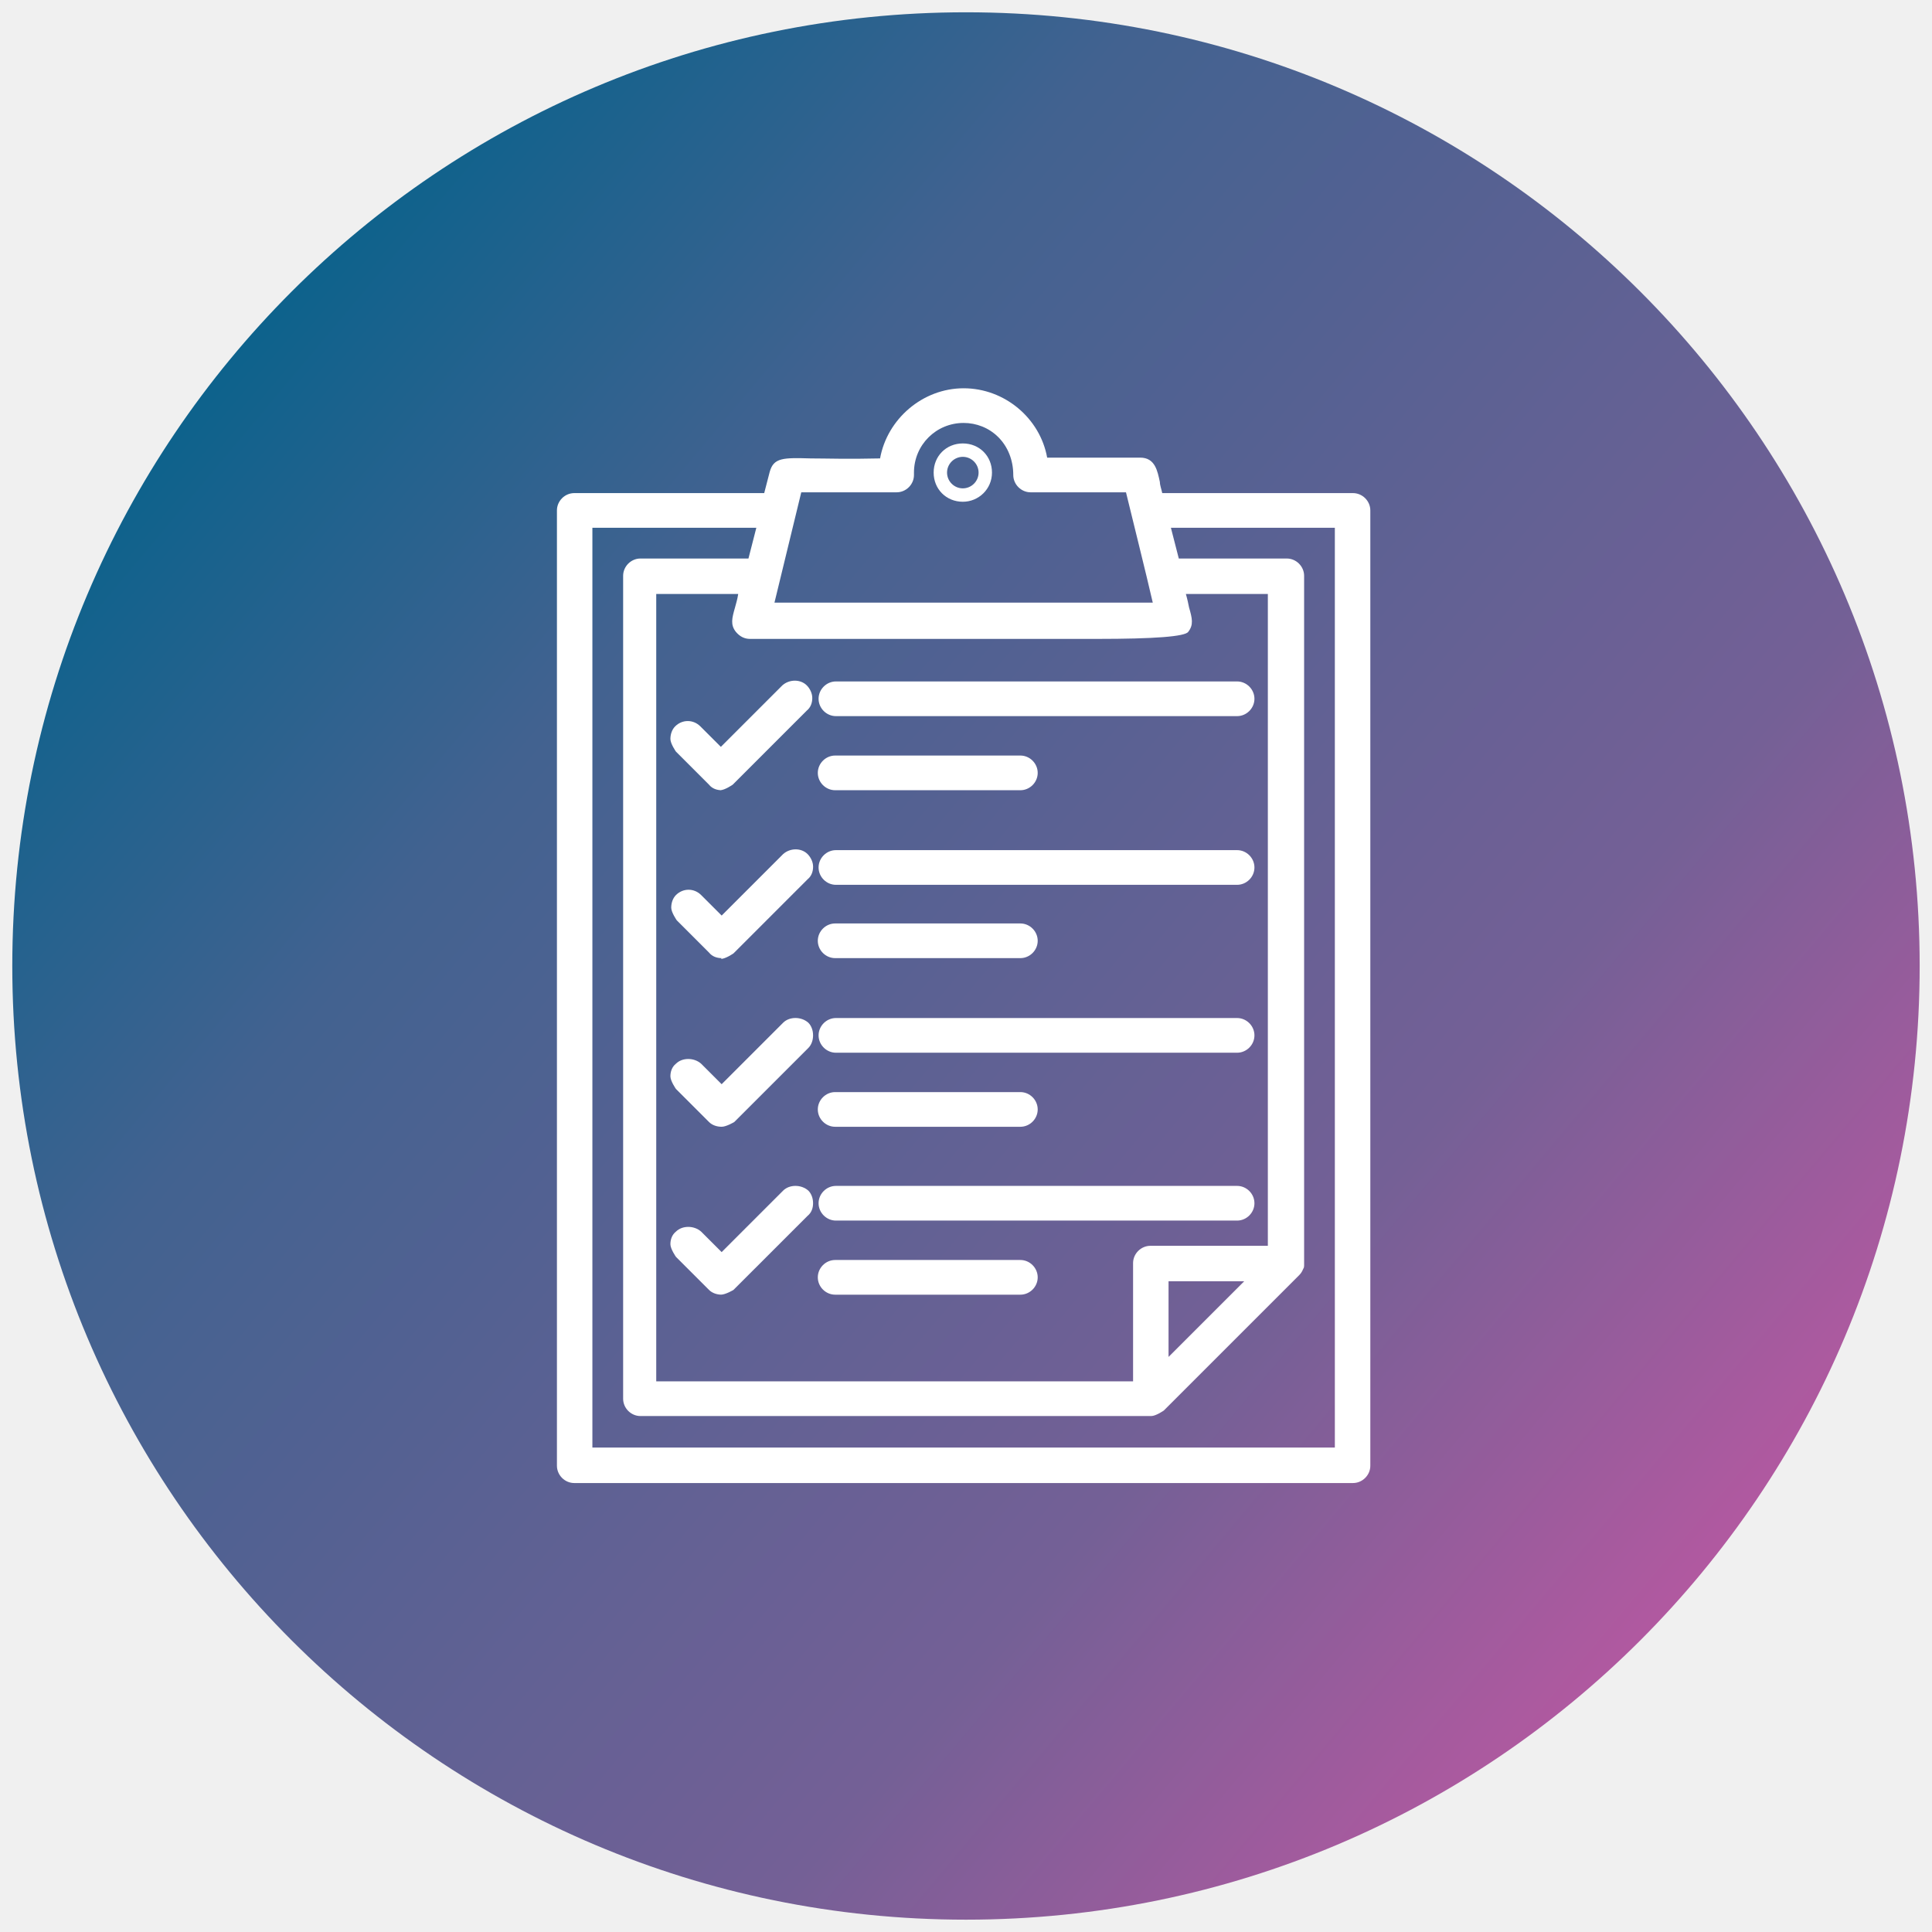
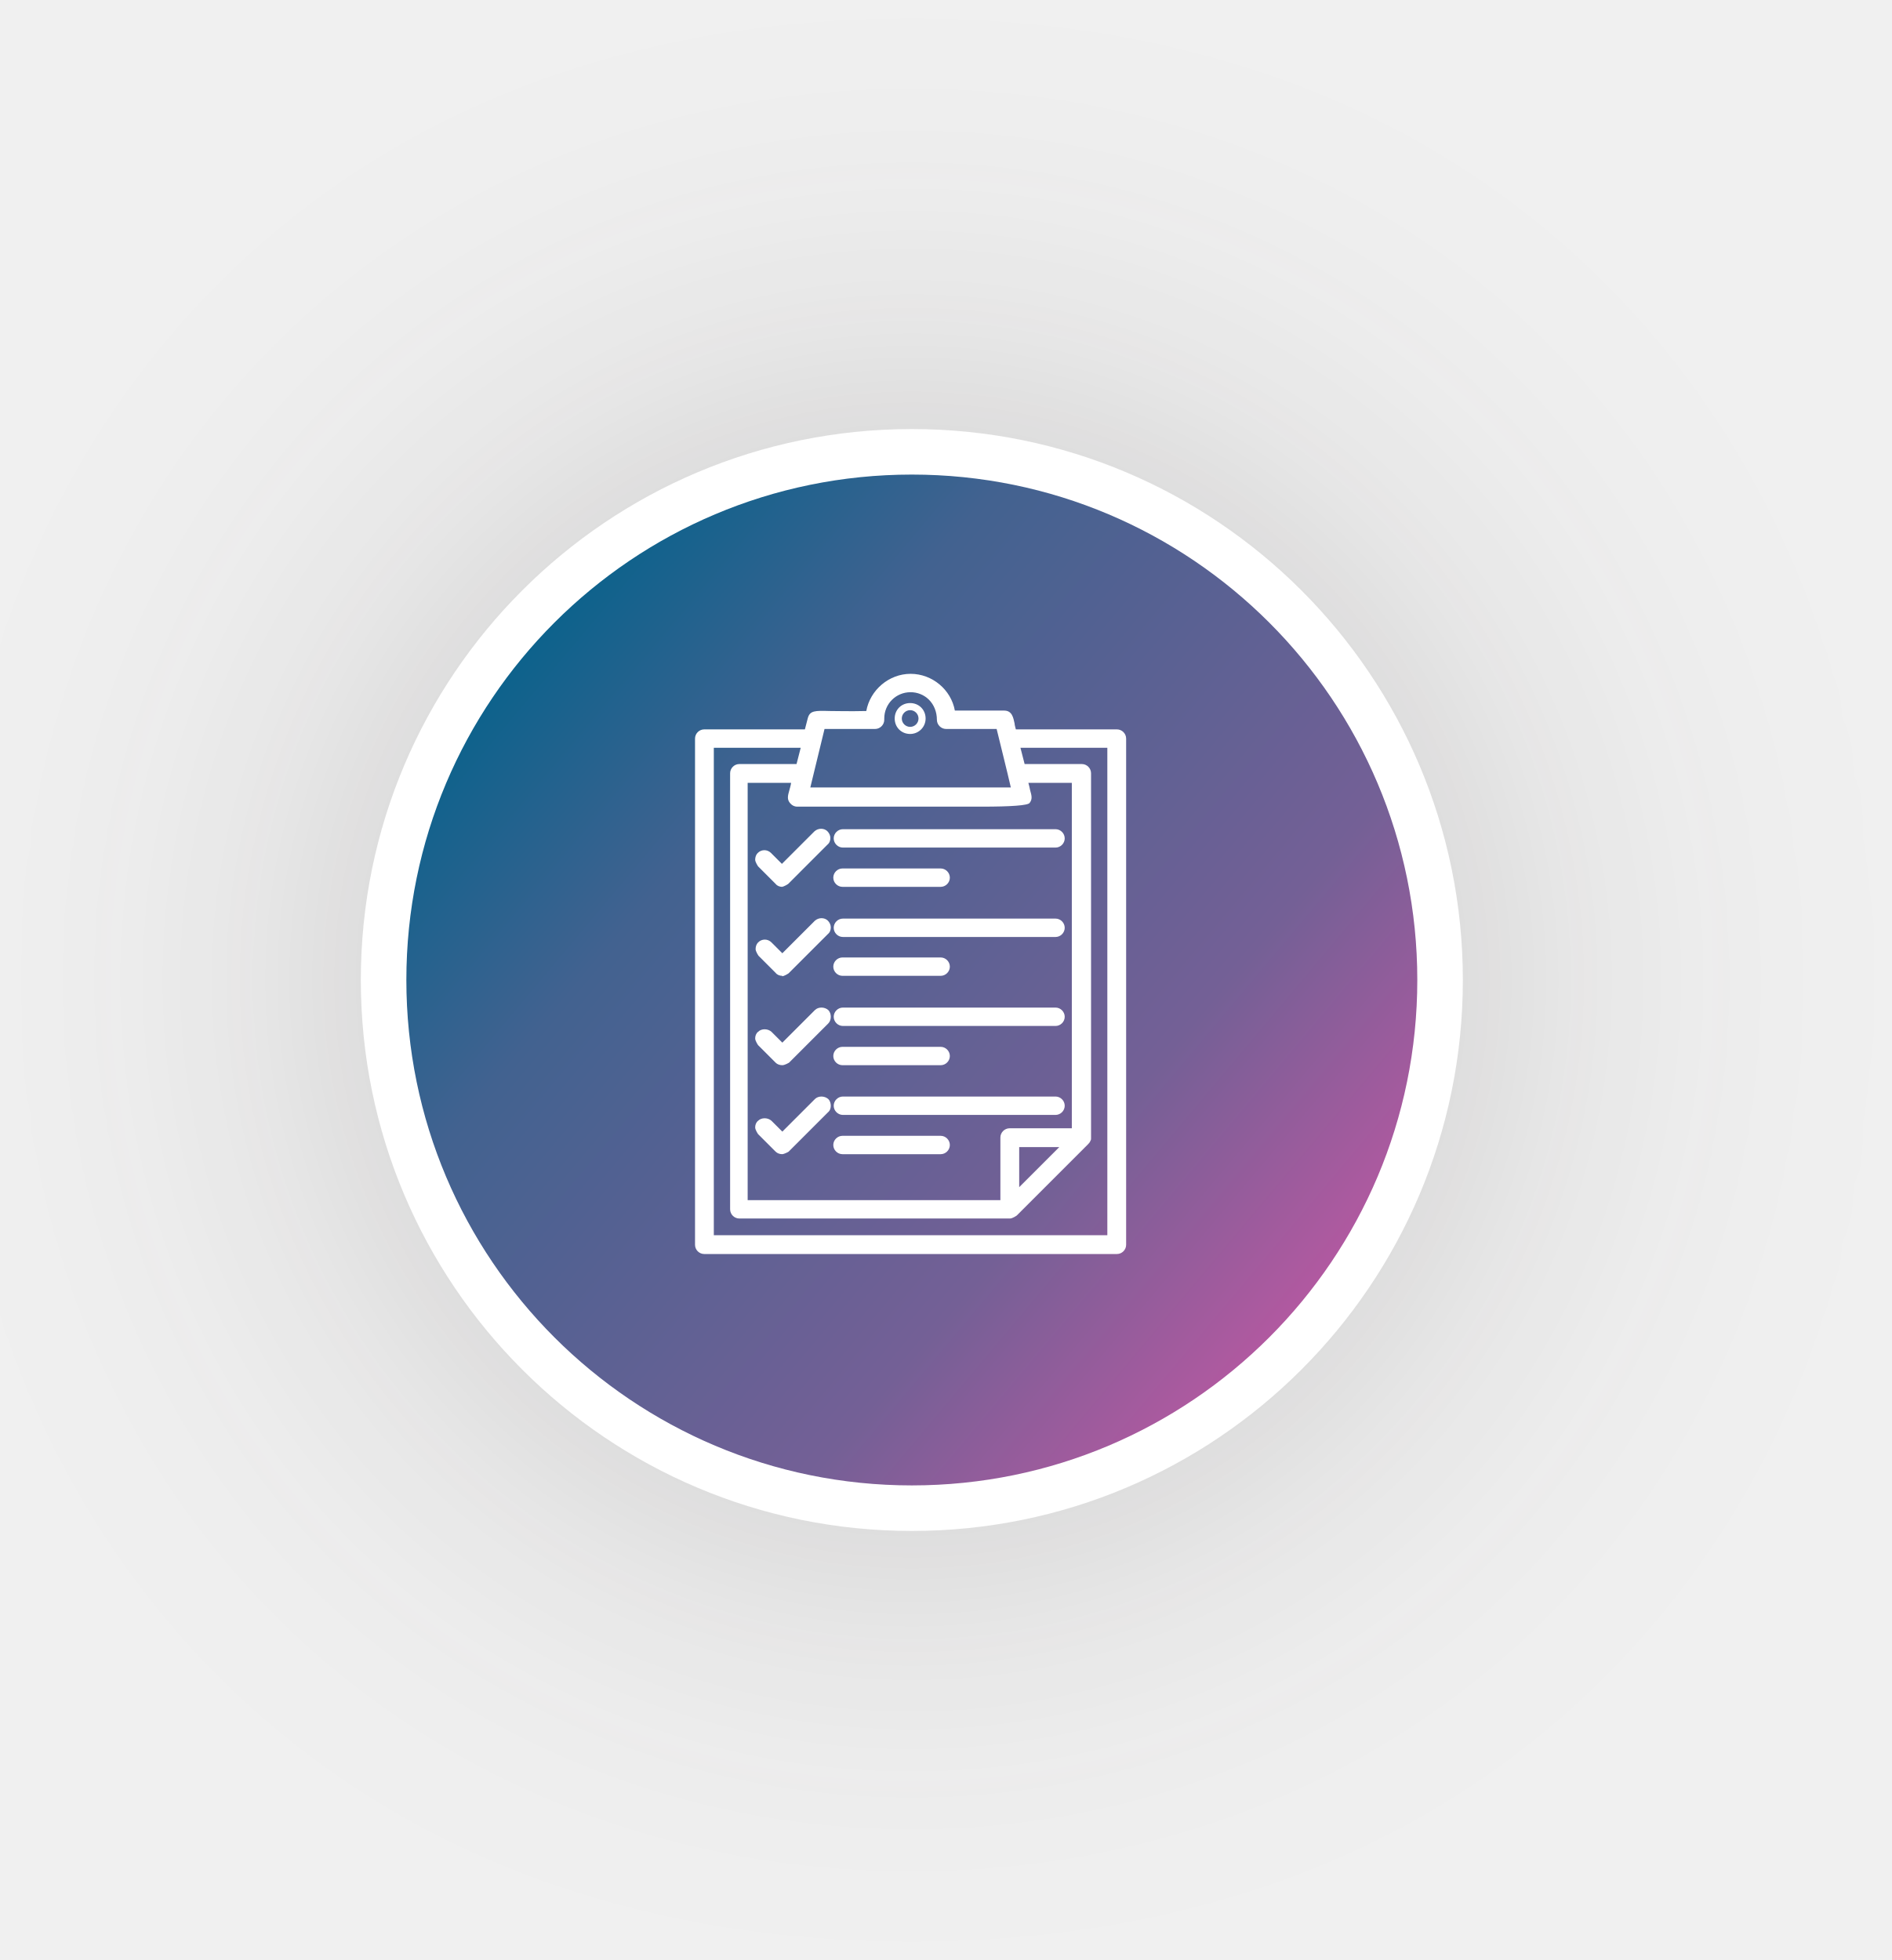
- <svg xmlns="http://www.w3.org/2000/svg" width="105" height="105" viewBox="0 0 105 105" fill="none">
-   <path d="M52.499 104.33C81.124 104.33 104.33 81.124 104.33 52.499C104.33 23.873 81.124 0.668 52.499 0.668C23.873 0.668 0.668 23.873 0.668 52.499C0.668 81.124 23.873 104.33 52.499 104.33Z" fill="url(#paint0_linear_749_17884)" />
-   <path d="M73.488 27.27H62.736C62.351 26.113 62.479 25.385 61.922 25.385H56.439C56.268 23.286 54.512 21.615 52.327 21.615C50.142 21.615 48.386 23.286 48.215 25.385C42.946 25.513 42.432 25.085 42.261 25.727L41.875 27.27H31.123C30.866 27.27 30.652 27.484 30.652 27.741V79.657C30.652 79.914 30.866 80.129 31.123 80.129H73.402C73.659 80.129 73.873 79.914 73.873 79.657V27.741C73.873 27.484 73.659 27.27 73.402 27.27H73.488ZM62.993 74.945V69.12H68.819L67.191 70.748L62.993 74.945ZM69.461 68.22H62.565C62.308 68.22 62.094 68.434 62.094 68.691V75.588H35.236V31.767H40.804C40.419 33.523 40.205 33.695 40.419 33.995C40.505 34.123 40.633 34.166 40.761 34.166C65.135 34.08 63.935 34.337 64.192 33.995C64.407 33.695 64.192 33.481 63.807 31.767H69.376V68.22H69.461ZM43.117 26.284H48.729C48.986 26.284 49.2 26.07 49.2 25.813C49.2 25.813 49.2 25.77 49.2 25.685C49.2 23.928 50.657 22.472 52.413 22.472C54.169 22.472 55.625 23.928 55.625 25.727C55.625 25.727 55.625 25.77 55.625 25.813C55.625 26.07 55.84 26.284 56.097 26.284H61.708C61.922 27.141 63.207 32.41 63.422 33.267H41.533C41.961 31.51 42.989 27.398 43.246 26.284H43.117ZM73.059 79.186H31.68V28.169H41.747L41.104 30.868H34.85C34.593 30.868 34.379 31.082 34.379 31.339V76.059C34.379 76.316 34.593 76.53 34.85 76.53H62.608C62.608 76.53 62.822 76.487 62.907 76.402L68.433 70.876L70.275 69.034C70.275 69.034 70.361 68.948 70.361 68.906C70.361 68.906 70.361 68.82 70.361 68.777V31.425C70.361 31.168 70.147 30.953 69.89 30.953H63.636L62.993 28.255H73.059V79.272V79.186Z" fill="white" />
-   <path d="M73.489 80.6H31.21C30.696 80.6 30.268 80.172 30.268 79.658V27.741C30.268 27.227 30.696 26.799 31.21 26.799H41.533L41.833 25.642C42.047 24.871 42.561 24.871 44.061 24.914C44.874 24.914 46.074 24.957 47.83 24.914C48.216 22.772 50.143 21.102 52.371 21.102C54.598 21.102 56.526 22.729 56.911 24.871H61.966C62.78 24.871 62.908 25.599 63.037 26.199C63.037 26.37 63.122 26.584 63.165 26.799H73.531C74.045 26.799 74.474 27.227 74.474 27.741V79.658C74.474 80.172 74.045 80.6 73.531 80.6H73.489ZM32.152 78.672H72.546V28.683H63.636L64.065 30.354H69.933C70.447 30.354 70.876 30.782 70.876 31.296V68.778C70.876 68.778 70.876 68.906 70.833 68.949C70.747 69.163 70.661 69.249 70.576 69.334L63.251 76.659C63.251 76.659 62.822 76.959 62.566 76.959H34.808C34.294 76.959 33.866 76.531 33.866 76.017V31.296C33.866 30.782 34.294 30.354 34.808 30.354H40.677L41.105 28.683H32.195V78.672H32.152ZM35.751 75.074H61.58V68.649C61.58 68.135 62.009 67.707 62.523 67.707H68.905V32.282H64.45C64.536 32.581 64.579 32.796 64.622 33.01C64.793 33.609 64.879 33.952 64.579 34.338C64.407 34.595 62.751 34.723 59.61 34.723C56.354 34.723 50.657 34.723 40.762 34.723C40.462 34.723 40.205 34.595 39.991 34.338C39.691 33.952 39.777 33.609 39.948 33.01C39.991 32.839 40.077 32.581 40.12 32.282H35.665V75.074H35.751ZM63.508 69.634V73.746L67.62 69.634H63.508ZM42.047 32.753H62.651C62.309 31.254 61.495 27.998 61.195 26.756H56.012C55.498 26.756 55.069 26.328 55.069 25.814C55.069 25 54.77 24.271 54.255 23.757C53.741 23.243 53.056 22.986 52.371 22.986C50.871 22.986 49.672 24.186 49.672 25.685V25.814C49.672 26.328 49.244 26.756 48.73 26.756H43.547L42.09 32.753H42.047Z" fill="white" />
-   <path d="M52.327 27.269C53.184 27.269 53.912 26.584 53.912 25.684C53.912 24.785 53.227 24.1 52.327 24.1C51.428 24.1 50.742 24.785 50.742 25.684C50.742 26.584 51.428 27.269 52.327 27.269ZM52.327 24.828C52.798 24.828 53.184 25.213 53.184 25.684C53.184 26.156 52.798 26.541 52.327 26.541C51.856 26.541 51.47 26.156 51.47 25.684C51.47 25.213 51.856 24.828 52.327 24.828Z" fill="white" />
-   <path d="M42.904 37.677L39.22 41.361L37.763 39.905C37.763 39.905 37.292 39.733 37.121 39.905C36.949 40.076 36.949 40.376 37.121 40.547L38.92 42.346C38.92 42.346 39.134 42.475 39.22 42.475C39.305 42.475 39.434 42.432 39.52 42.346L43.546 38.32C43.546 38.32 43.717 37.849 43.546 37.677C43.375 37.506 43.075 37.506 42.904 37.677Z" fill="white" />
-   <path d="M39.22 42.946C38.963 42.946 38.706 42.861 38.535 42.647L36.735 40.847C36.735 40.847 36.435 40.419 36.435 40.162C36.435 39.905 36.521 39.648 36.693 39.477C37.078 39.091 37.678 39.091 38.063 39.477L39.177 40.59L42.518 37.249C42.904 36.907 43.503 36.907 43.846 37.249C44.017 37.42 44.146 37.678 44.146 37.935C44.146 38.192 44.06 38.449 43.846 38.62L39.819 42.647C39.819 42.647 39.391 42.946 39.134 42.946H39.22Z" fill="white" />
-   <path d="M45.388 42.435H55.455C55.712 42.435 55.926 42.22 55.926 41.963C55.926 41.706 55.712 41.492 55.455 41.492H45.388C45.131 41.492 44.917 41.706 44.917 41.963C44.917 42.22 45.131 42.435 45.388 42.435Z" fill="white" />
-   <path d="M55.455 42.947H45.389C44.875 42.947 44.446 42.519 44.446 42.005C44.446 41.491 44.875 41.062 45.389 41.062H55.455C55.969 41.062 56.397 41.491 56.397 42.005C56.397 42.519 55.969 42.947 55.455 42.947Z" fill="white" />
-   <path d="M44.959 37.979C44.959 38.236 45.173 38.45 45.43 38.45H67.233C67.49 38.45 67.705 38.236 67.705 37.979C67.705 37.722 67.49 37.508 67.233 37.508H45.43C45.173 37.508 44.959 37.722 44.959 37.979Z" fill="white" />
-   <path d="M67.234 38.92H45.431C44.917 38.92 44.488 38.492 44.488 37.977C44.488 37.464 44.917 37.035 45.431 37.035H67.234C67.748 37.035 68.176 37.464 68.176 37.977C68.176 38.492 67.748 38.92 67.234 38.92Z" fill="white" />
-   <path d="M42.905 46.802L39.222 50.486L37.765 49.03C37.765 49.03 37.294 48.858 37.123 49.03C36.951 49.201 36.951 49.501 37.123 49.672L38.922 51.471C38.922 51.471 39.136 51.6 39.222 51.6C39.307 51.6 39.436 51.557 39.521 51.471L43.548 47.445C43.548 47.445 43.719 46.974 43.548 46.802C43.377 46.631 43.077 46.631 42.905 46.802Z" fill="white" />
-   <path d="M39.221 52.072C38.964 52.072 38.707 51.986 38.536 51.772L36.779 50.015C36.779 50.015 36.48 49.587 36.48 49.33C36.48 49.073 36.565 48.816 36.736 48.645C37.122 48.259 37.722 48.259 38.107 48.645L39.221 49.758L42.562 46.417C42.948 46.075 43.547 46.075 43.89 46.417C44.061 46.589 44.19 46.846 44.19 47.102C44.19 47.359 44.104 47.617 43.89 47.788L39.864 51.814C39.864 51.814 39.435 52.114 39.178 52.114L39.221 52.072Z" fill="white" />
-   <path d="M45.388 51.602H55.455C55.712 51.602 55.926 51.388 55.926 51.131C55.926 50.874 55.712 50.66 55.455 50.66H45.388C45.131 50.66 44.917 50.874 44.917 51.131C44.917 51.388 45.131 51.602 45.388 51.602Z" fill="white" />
-   <path d="M55.455 52.072H45.389C44.875 52.072 44.446 51.644 44.446 51.13C44.446 50.616 44.875 50.188 45.389 50.188H55.455C55.969 50.188 56.397 50.616 56.397 51.13C56.397 51.644 55.969 52.072 55.455 52.072Z" fill="white" />
-   <path d="M67.233 46.676H45.43C45.173 46.676 44.959 46.89 44.959 47.147C44.959 47.404 45.173 47.618 45.43 47.618H67.233C67.49 47.618 67.705 47.404 67.705 47.147C67.705 46.89 67.49 46.676 67.233 46.676Z" fill="white" />
-   <path d="M67.234 48.088H45.431C44.917 48.088 44.488 47.66 44.488 47.145C44.488 46.632 44.917 46.203 45.431 46.203H67.234C67.748 46.203 68.176 46.632 68.176 47.145C68.176 47.66 67.748 48.088 67.234 48.088Z" fill="white" />
-   <path d="M42.904 55.925L39.22 59.609L37.763 58.153C37.763 58.153 37.292 57.981 37.121 58.153C36.949 58.324 36.949 58.624 37.121 58.795L38.92 60.594C38.92 60.594 39.134 60.723 39.22 60.723C39.305 60.723 39.434 60.68 39.52 60.594L43.546 56.568C43.546 56.568 43.717 56.097 43.546 55.925C43.375 55.754 43.075 55.754 42.904 55.925Z" fill="white" />
-   <path d="M39.22 61.237C38.963 61.237 38.706 61.152 38.535 60.98L36.735 59.181C36.735 59.181 36.435 58.753 36.435 58.496C36.435 58.239 36.521 57.982 36.735 57.811C37.078 57.468 37.721 57.468 38.106 57.811L39.22 58.924L42.561 55.583C42.904 55.24 43.546 55.24 43.932 55.583C44.103 55.755 44.189 56.011 44.189 56.269C44.189 56.526 44.103 56.783 43.932 56.954L39.905 60.98C39.905 60.98 39.477 61.237 39.22 61.237Z" fill="white" />
-   <path d="M45.388 60.724H55.455C55.712 60.724 55.926 60.509 55.926 60.252C55.926 59.995 55.712 59.781 55.455 59.781H45.388C45.131 59.781 44.917 59.995 44.917 60.252C44.917 60.509 45.131 60.724 45.388 60.724Z" fill="white" />
-   <path d="M55.455 61.238H45.389C44.875 61.238 44.446 60.81 44.446 60.296C44.446 59.782 44.875 59.353 45.389 59.353H55.455C55.969 59.353 56.397 59.782 56.397 60.296C56.397 60.81 55.969 61.238 55.455 61.238Z" fill="white" />
-   <path d="M67.233 55.801H45.43C45.173 55.801 44.959 56.015 44.959 56.272C44.959 56.529 45.173 56.743 45.43 56.743H67.233C67.49 56.743 67.705 56.529 67.705 56.272C67.705 56.015 67.49 55.801 67.233 55.801Z" fill="white" />
-   <path d="M67.234 57.213H45.431C44.917 57.213 44.488 56.785 44.488 56.27C44.488 55.757 44.917 55.328 45.431 55.328H67.234C67.748 55.328 68.176 55.757 68.176 56.27C68.176 56.785 67.748 57.213 67.234 57.213Z" fill="white" />
-   <path d="M42.904 65.093L39.22 68.777L37.763 67.321C37.763 67.321 37.292 67.15 37.121 67.321C36.949 67.492 36.949 67.792 37.121 67.963L38.92 69.762C38.92 69.762 39.134 69.891 39.22 69.891C39.305 69.891 39.434 69.848 39.52 69.762L43.546 65.736C43.546 65.736 43.717 65.265 43.546 65.093C43.375 64.922 43.075 64.922 42.904 65.093Z" fill="white" />
-   <path d="M39.22 70.362C38.963 70.362 38.706 70.277 38.535 70.105L36.735 68.306C36.735 68.306 36.435 67.878 36.435 67.621C36.435 67.364 36.521 67.107 36.735 66.936C37.078 66.593 37.721 66.593 38.106 66.936L39.22 68.049L42.561 64.708C42.904 64.365 43.546 64.365 43.932 64.708C44.103 64.879 44.189 65.136 44.189 65.394C44.189 65.651 44.103 65.908 43.889 66.079L39.862 70.105C39.862 70.105 39.434 70.362 39.177 70.362H39.22Z" fill="white" />
-   <path d="M55.455 68.949H45.388C45.131 68.949 44.917 69.163 44.917 69.42C44.917 69.677 45.131 69.892 45.388 69.892H55.455C55.712 69.892 55.926 69.677 55.926 69.42C55.926 69.163 55.712 68.949 55.455 68.949Z" fill="white" />
-   <path d="M55.455 70.363H45.389C44.875 70.363 44.446 69.935 44.446 69.421C44.446 68.907 44.875 68.478 45.389 68.478H55.455C55.969 68.478 56.397 68.907 56.397 69.421C56.397 69.935 55.969 70.363 55.455 70.363Z" fill="white" />
-   <path d="M67.233 64.965H45.43C45.173 64.965 44.959 65.179 44.959 65.436C44.959 65.693 45.173 65.907 45.43 65.907H67.233C67.49 65.907 67.705 65.693 67.705 65.436C67.705 65.179 67.49 64.965 67.233 64.965Z" fill="white" />
-   <path d="M67.234 66.336H45.431C44.917 66.336 44.488 65.908 44.488 65.394C44.488 64.879 44.917 64.451 45.431 64.451H67.234C67.748 64.451 68.176 64.879 68.176 65.394C68.176 65.908 67.748 66.336 67.234 66.336Z" fill="white" />
+ <svg xmlns="http://www.w3.org/2000/svg" width="194" height="201" viewBox="0 0 194 201" fill="none">
+   <g filter="url(#filter0_d_749_17882)">
+     <path d="M93.5 157C124.704 157 150 131.704 150 100.5C150 69.296 124.704 44 93.5 44C62.296 44 37 69.296 37 100.5C37 131.704 62.296 157 93.5 157Z" fill="white" />
+   </g>
+   <path d="M93.499 152.33C122.124 152.33 145.33 129.124 145.33 100.499C145.33 71.874 122.124 48.668 93.499 48.668C64.874 48.668 41.668 71.874 41.668 100.499C41.668 129.124 64.874 152.33 93.499 152.33Z" fill="url(#paint0_linear_749_17882)" />
+   <path d="M114.488 75.269H103.736C103.351 74.113 103.479 73.385 102.922 73.385H97.439C97.268 71.286 95.512 69.615 93.327 69.615C91.142 69.615 89.386 71.286 89.215 73.385C83.946 73.513 83.432 73.085 83.261 73.727L82.875 75.269H72.124C71.867 75.269 71.652 75.484 71.652 75.741V127.657C71.652 127.914 71.867 128.128 72.124 128.128H114.402C114.659 128.128 114.873 127.914 114.873 127.657V75.741C114.873 75.484 114.659 75.269 114.402 75.269H114.488ZM103.993 122.945V117.12H109.819L108.191 118.748L103.993 122.945ZM110.461 116.22H103.565C103.308 116.22 103.094 116.434 103.094 116.691V123.588H76.236V79.767H81.804C81.419 81.523 81.205 81.695 81.419 81.995C81.504 82.123 81.633 82.166 81.761 82.166C106.135 82.08 104.936 82.337 105.193 81.995C105.407 81.695 105.193 81.481 104.807 79.767H110.376V116.22H110.461ZM84.118 74.284H89.729C89.986 74.284 90.2 74.07 90.2 73.813C90.2 73.813 90.2 73.77 90.2 73.685C90.2 71.928 91.656 70.472 93.413 70.472C95.169 70.472 96.625 71.928 96.625 73.727C96.625 73.727 96.625 73.77 96.625 73.813C96.625 74.07 96.84 74.284 97.097 74.284H102.708C102.922 75.141 104.207 80.41 104.421 81.266H82.533C82.961 79.51 83.989 75.398 84.246 74.284H84.118ZM114.059 127.186H72.68V76.169H82.747L82.104 78.868H75.85C75.593 78.868 75.379 79.082 75.379 79.339V124.059C75.379 124.316 75.593 124.53 75.85 124.53H103.608C103.608 124.53 103.822 124.487 103.907 124.402L109.433 118.876L111.275 117.034C111.275 117.034 111.361 116.948 111.361 116.906C111.361 116.906 111.361 116.82 111.361 116.777V79.425C111.361 79.168 111.147 78.953 110.89 78.953H104.636L103.993 76.255H114.059V127.272V127.186Z" fill="white" />
+   <path d="M114.489 128.6H72.21C71.696 128.6 71.268 128.172 71.268 127.658V75.741C71.268 75.227 71.696 74.799 72.21 74.799H82.533L82.833 73.642C83.047 72.871 83.561 72.871 85.061 72.914C85.874 72.914 87.074 72.957 88.83 72.914C89.216 70.772 91.143 69.102 93.371 69.102C95.598 69.102 97.526 70.729 97.911 72.871H102.966C103.78 72.871 103.908 73.599 104.037 74.199C104.037 74.37 104.122 74.585 104.165 74.799H114.531C115.045 74.799 115.474 75.227 115.474 75.741V127.658C115.474 128.172 115.045 128.6 114.531 128.6H114.489ZM73.152 126.672H113.546V76.683H104.636L105.065 78.354H110.933C111.447 78.354 111.876 78.782 111.876 79.296V116.777C111.876 116.777 111.876 116.906 111.833 116.949C111.747 117.163 111.661 117.249 111.576 117.334L104.251 124.659C104.251 124.659 103.823 124.959 103.566 124.959H75.808C75.294 124.959 74.866 124.531 74.866 124.017V79.296C74.866 78.782 75.294 78.354 75.808 78.354H81.677L82.105 76.683H73.195V126.672H73.152ZM76.751 123.074H102.58V116.649C102.58 116.135 103.009 115.707 103.523 115.707H109.905V80.282H105.45C105.536 80.582 105.579 80.796 105.622 81.01C105.793 81.609 105.879 81.952 105.579 82.338C105.407 82.595 103.751 82.723 100.61 82.723C97.354 82.723 91.657 82.723 81.762 82.723C81.462 82.723 81.205 82.595 80.991 82.338C80.691 81.952 80.777 81.609 80.948 81.01C80.991 80.838 81.077 80.582 81.12 80.282H76.665V123.074H76.751ZM104.508 117.634V121.746L108.62 117.634H104.508ZM83.047 80.753H103.651C103.309 79.254 102.495 75.998 102.195 74.756H97.012C96.498 74.756 96.069 74.328 96.069 73.814C96.069 73 95.769 72.271 95.255 71.757C94.741 71.243 94.056 70.986 93.371 70.986C91.871 70.986 90.672 72.186 90.672 73.685V73.814C90.672 74.328 90.244 74.756 89.73 74.756H84.547L83.09 80.753H83.047Z" fill="white" />
+   <path d="M93.327 75.269C94.184 75.269 94.912 74.584 94.912 73.684C94.912 72.785 94.227 72.1 93.327 72.1C92.428 72.1 91.742 72.785 91.742 73.684C91.742 74.584 92.428 75.269 93.327 75.269ZM93.327 72.828C93.798 72.828 94.184 73.213 94.184 73.684C94.184 74.156 93.798 74.541 93.327 74.541C92.856 74.541 92.47 74.156 92.47 73.684C92.47 73.213 92.856 72.828 93.327 72.828Z" fill="white" />
+   <path d="M83.903 85.677L80.22 89.361L78.763 87.905C78.763 87.905 78.292 87.733 78.121 87.905C77.949 88.076 77.949 88.376 78.121 88.547L79.92 90.346C79.92 90.346 80.134 90.475 80.22 90.475C80.305 90.475 80.434 90.432 80.519 90.346L84.546 86.32C84.546 86.32 84.717 85.849 84.546 85.677C84.375 85.506 84.075 85.506 83.903 85.677Z" fill="white" />
+   <path d="M80.22 90.946C79.963 90.946 79.706 90.861 79.534 90.647L77.735 88.847C77.735 88.847 77.436 88.419 77.436 88.162C77.436 87.905 77.521 87.648 77.693 87.477C78.078 87.091 78.678 87.091 79.063 87.477L80.177 88.59L83.518 85.249C83.904 84.906 84.503 84.906 84.846 85.249C85.017 85.421 85.146 85.678 85.146 85.935C85.146 86.192 85.06 86.449 84.846 86.62L80.82 90.647C80.82 90.647 80.391 90.946 80.134 90.946H80.22Z" fill="white" />
+   <path d="M86.388 90.435H96.454C96.712 90.435 96.926 90.22 96.926 89.963C96.926 89.706 96.712 89.492 96.454 89.492H86.388C86.131 89.492 85.917 89.706 85.917 89.963C85.917 90.22 86.131 90.435 86.388 90.435Z" fill="white" />
+   <path d="M96.455 90.947H86.389C85.875 90.947 85.446 90.519 85.446 90.005C85.446 89.491 85.875 89.062 86.389 89.062H96.455C96.969 89.062 97.397 89.491 97.397 90.005C97.397 90.519 96.969 90.947 96.455 90.947Z" fill="white" />
+   <path d="M85.959 85.979C85.959 86.236 86.173 86.45 86.43 86.45H108.233C108.49 86.45 108.705 86.236 108.705 85.979C108.705 85.722 108.49 85.508 108.233 85.508H86.43C86.173 85.508 85.959 85.722 85.959 85.979Z" fill="white" />
+   <path d="M108.234 86.92H86.431C85.917 86.92 85.488 86.492 85.488 85.978C85.488 85.463 85.917 85.035 86.431 85.035H108.234C108.748 85.035 109.176 85.463 109.176 85.978C109.176 86.492 108.748 86.92 108.234 86.92Z" fill="white" />
+   <path d="M83.905 94.802L80.222 98.486L78.765 97.03C78.765 97.03 78.294 96.858 78.123 97.03C77.951 97.201 77.951 97.501 78.123 97.672L79.922 99.471C79.922 99.471 80.136 99.6 80.222 99.6C80.307 99.6 80.436 99.557 80.521 99.471L84.548 95.445C84.548 95.445 84.719 94.974 84.548 94.802C84.377 94.631 84.077 94.631 83.905 94.802Z" fill="white" />
+   <path d="M80.221 100.071C79.964 100.071 79.707 99.986 79.536 99.772L77.779 98.015C77.779 98.015 77.48 97.587 77.48 97.33C77.48 97.073 77.565 96.816 77.737 96.645C78.122 96.259 78.722 96.259 79.107 96.645L80.221 97.758L83.562 94.417C83.948 94.075 84.547 94.075 84.89 94.417C85.061 94.588 85.19 94.846 85.19 95.103C85.19 95.359 85.104 95.617 84.89 95.788L80.864 99.814C80.864 99.814 80.435 100.114 80.178 100.114L80.221 100.071Z" fill="white" />
+   <path d="M86.388 99.603H96.454C96.712 99.603 96.926 99.388 96.926 99.131C96.926 98.874 96.712 98.66 96.454 98.66H86.388C86.131 98.66 85.917 98.874 85.917 99.131C85.917 99.388 86.131 99.603 86.388 99.603Z" fill="white" />
+   <path d="M96.455 100.072H86.389C85.875 100.072 85.446 99.644 85.446 99.13C85.446 98.616 85.875 98.188 86.389 98.188H96.455C96.969 98.188 97.397 98.616 97.397 99.13C97.397 99.644 96.969 100.072 96.455 100.072Z" fill="white" />
+   <path d="M108.233 94.676H86.43C86.173 94.676 85.959 94.89 85.959 95.147C85.959 95.404 86.173 95.618 86.43 95.618H108.233C108.49 95.618 108.705 95.404 108.705 95.147C108.705 94.89 108.49 94.676 108.233 94.676Z" fill="white" />
+   <path d="M108.234 96.088H86.431C85.917 96.088 85.488 95.659 85.488 95.145C85.488 94.632 85.917 94.203 86.431 94.203H108.234C108.748 94.203 109.176 94.632 109.176 95.145C109.176 95.659 108.748 96.088 108.234 96.088Z" fill="white" />
+   <path d="M83.903 103.925L80.22 107.609L78.763 106.153C78.763 106.153 78.292 105.981 78.121 106.153C77.949 106.324 77.949 106.624 78.121 106.795L79.92 108.594C79.92 108.594 80.134 108.723 80.22 108.723C80.305 108.723 80.434 108.68 80.519 108.594L84.546 104.568C84.546 104.568 84.717 104.097 84.546 103.925C84.375 103.754 84.075 103.754 83.903 103.925Z" fill="white" />
+   <path d="M80.22 109.237C79.963 109.237 79.706 109.152 79.534 108.98L77.735 107.181C77.735 107.181 77.436 106.753 77.436 106.496C77.436 106.239 77.521 105.982 77.735 105.811C78.078 105.468 78.721 105.468 79.106 105.811L80.22 106.924L83.561 103.583C83.904 103.241 84.546 103.241 84.932 103.583C85.103 103.755 85.189 104.012 85.189 104.269C85.189 104.526 85.103 104.783 84.932 104.954L80.905 108.98C80.905 108.98 80.477 109.237 80.22 109.237Z" fill="white" />
+   <path d="M86.388 108.724H96.454C96.712 108.724 96.926 108.509 96.926 108.252C96.926 107.995 96.712 107.781 96.454 107.781H86.388C86.131 107.781 85.917 107.995 85.917 108.252C85.917 108.509 86.131 108.724 86.388 108.724Z" fill="white" />
+   <path d="M96.455 109.238H86.389C85.875 109.238 85.446 108.81 85.446 108.296C85.446 107.782 85.875 107.354 86.389 107.354H96.455C96.969 107.354 97.397 107.782 97.397 108.296C97.397 108.81 96.969 109.238 96.455 109.238Z" fill="white" />
+   <path d="M108.233 103.801H86.43C86.173 103.801 85.959 104.015 85.959 104.272C85.959 104.529 86.173 104.743 86.43 104.743H108.233C108.49 104.743 108.705 104.529 108.705 104.272C108.705 104.015 108.49 103.801 108.233 103.801Z" fill="white" />
+   <path d="M108.234 105.213H86.431C85.917 105.213 85.488 104.785 85.488 104.271C85.488 103.756 85.917 103.328 86.431 103.328H108.234C108.748 103.328 109.176 103.756 109.176 104.271C109.176 104.785 108.748 105.213 108.234 105.213Z" fill="white" />
+   <path d="M83.903 113.093L80.22 116.777L78.763 115.321C78.763 115.321 78.292 115.149 78.121 115.321C77.949 115.492 77.949 115.792 78.121 115.963L79.92 117.762C79.92 117.762 80.134 117.891 80.22 117.891C80.305 117.891 80.434 117.848 80.519 117.762L84.546 113.736C84.546 113.736 84.717 113.265 84.546 113.093C84.375 112.922 84.075 112.922 83.903 113.093Z" fill="white" />
+   <path d="M80.22 118.362C79.963 118.362 79.706 118.277 79.534 118.105L77.735 116.306C77.735 116.306 77.436 115.878 77.436 115.621C77.436 115.364 77.521 115.107 77.735 114.936C78.078 114.593 78.721 114.593 79.106 114.936L80.22 116.049L83.561 112.708C83.904 112.366 84.546 112.366 84.932 112.708C85.103 112.88 85.189 113.137 85.189 113.394C85.189 113.651 85.103 113.908 84.889 114.079L80.862 118.105C80.862 118.105 80.434 118.362 80.177 118.362H80.22Z" fill="white" />
+   <path d="M96.454 116.949H86.388C86.131 116.949 85.917 117.163 85.917 117.42C85.917 117.677 86.131 117.892 86.388 117.892H96.454C96.712 117.892 96.926 117.677 96.926 117.42C96.926 117.163 96.712 116.949 96.454 116.949Z" fill="white" />
+   <path d="M96.455 118.363H86.389C85.875 118.363 85.446 117.935 85.446 117.421C85.446 116.907 85.875 116.479 86.389 116.479H96.455C96.969 116.479 97.397 116.907 97.397 117.421C97.397 117.935 96.969 118.363 96.455 118.363Z" fill="white" />
+   <path d="M108.233 112.965H86.43C86.173 112.965 85.959 113.179 85.959 113.436C85.959 113.693 86.173 113.907 86.43 113.907H108.233C108.49 113.907 108.705 113.693 108.705 113.436C108.705 113.179 108.49 112.965 108.233 112.965Z" fill="white" />
+   <path d="M108.234 114.336H86.431C85.917 114.336 85.488 113.908 85.488 113.394C85.488 112.88 85.917 112.451 86.431 112.451H108.234C108.748 112.451 109.176 112.88 109.176 113.394C109.176 113.908 108.748 114.336 108.234 114.336Z" fill="white" />
  <defs>
-     <linearGradient id="paint0_linear_749_17884" x1="92.207" y1="85.825" x2="12.79" y2="19.173" gradientUnits="userSpaceOnUse">
+     <filter id="filter0_d_749_17882" x="-6.178" y="0.822" width="199.356" height="199.356" filterUnits="userSpaceOnUse" color-interpolation-filters="sRGB">
+       <feFlood flood-opacity="0" result="BackgroundImageFix" />
+       <feColorMatrix in="SourceAlpha" type="matrix" values="0 0 0 0 0 0 0 0 0 0 0 0 0 0 0 0 0 0 127 0" result="hardAlpha" />
+       <feOffset />
+       <feGaussianBlur stdDeviation="21.589" />
+       <feColorMatrix type="matrix" values="0 0 0 0 0.137 0 0 0 0 0.122 0 0 0 0 0.125 0 0 0 0.2 0" />
+       <feBlend mode="normal" in2="BackgroundImageFix" result="effect1_dropShadow_749_17882" />
+       <feBlend mode="normal" in="SourceGraphic" in2="effect1_dropShadow_749_17882" result="shape" />
+     </filter>
+     <linearGradient id="paint0_linear_749_17882" x1="133.207" y1="133.825" x2="53.79" y2="67.173" gradientUnits="userSpaceOnUse">
      <stop stop-color="#B159A0" />
      <stop offset="0.26" stop-color="#746096" />
      <stop offset="0.75" stop-color="#426290" />
      <stop offset="1" stop-color="#0D628C" />
    </linearGradient>
  </defs>
</svg>
